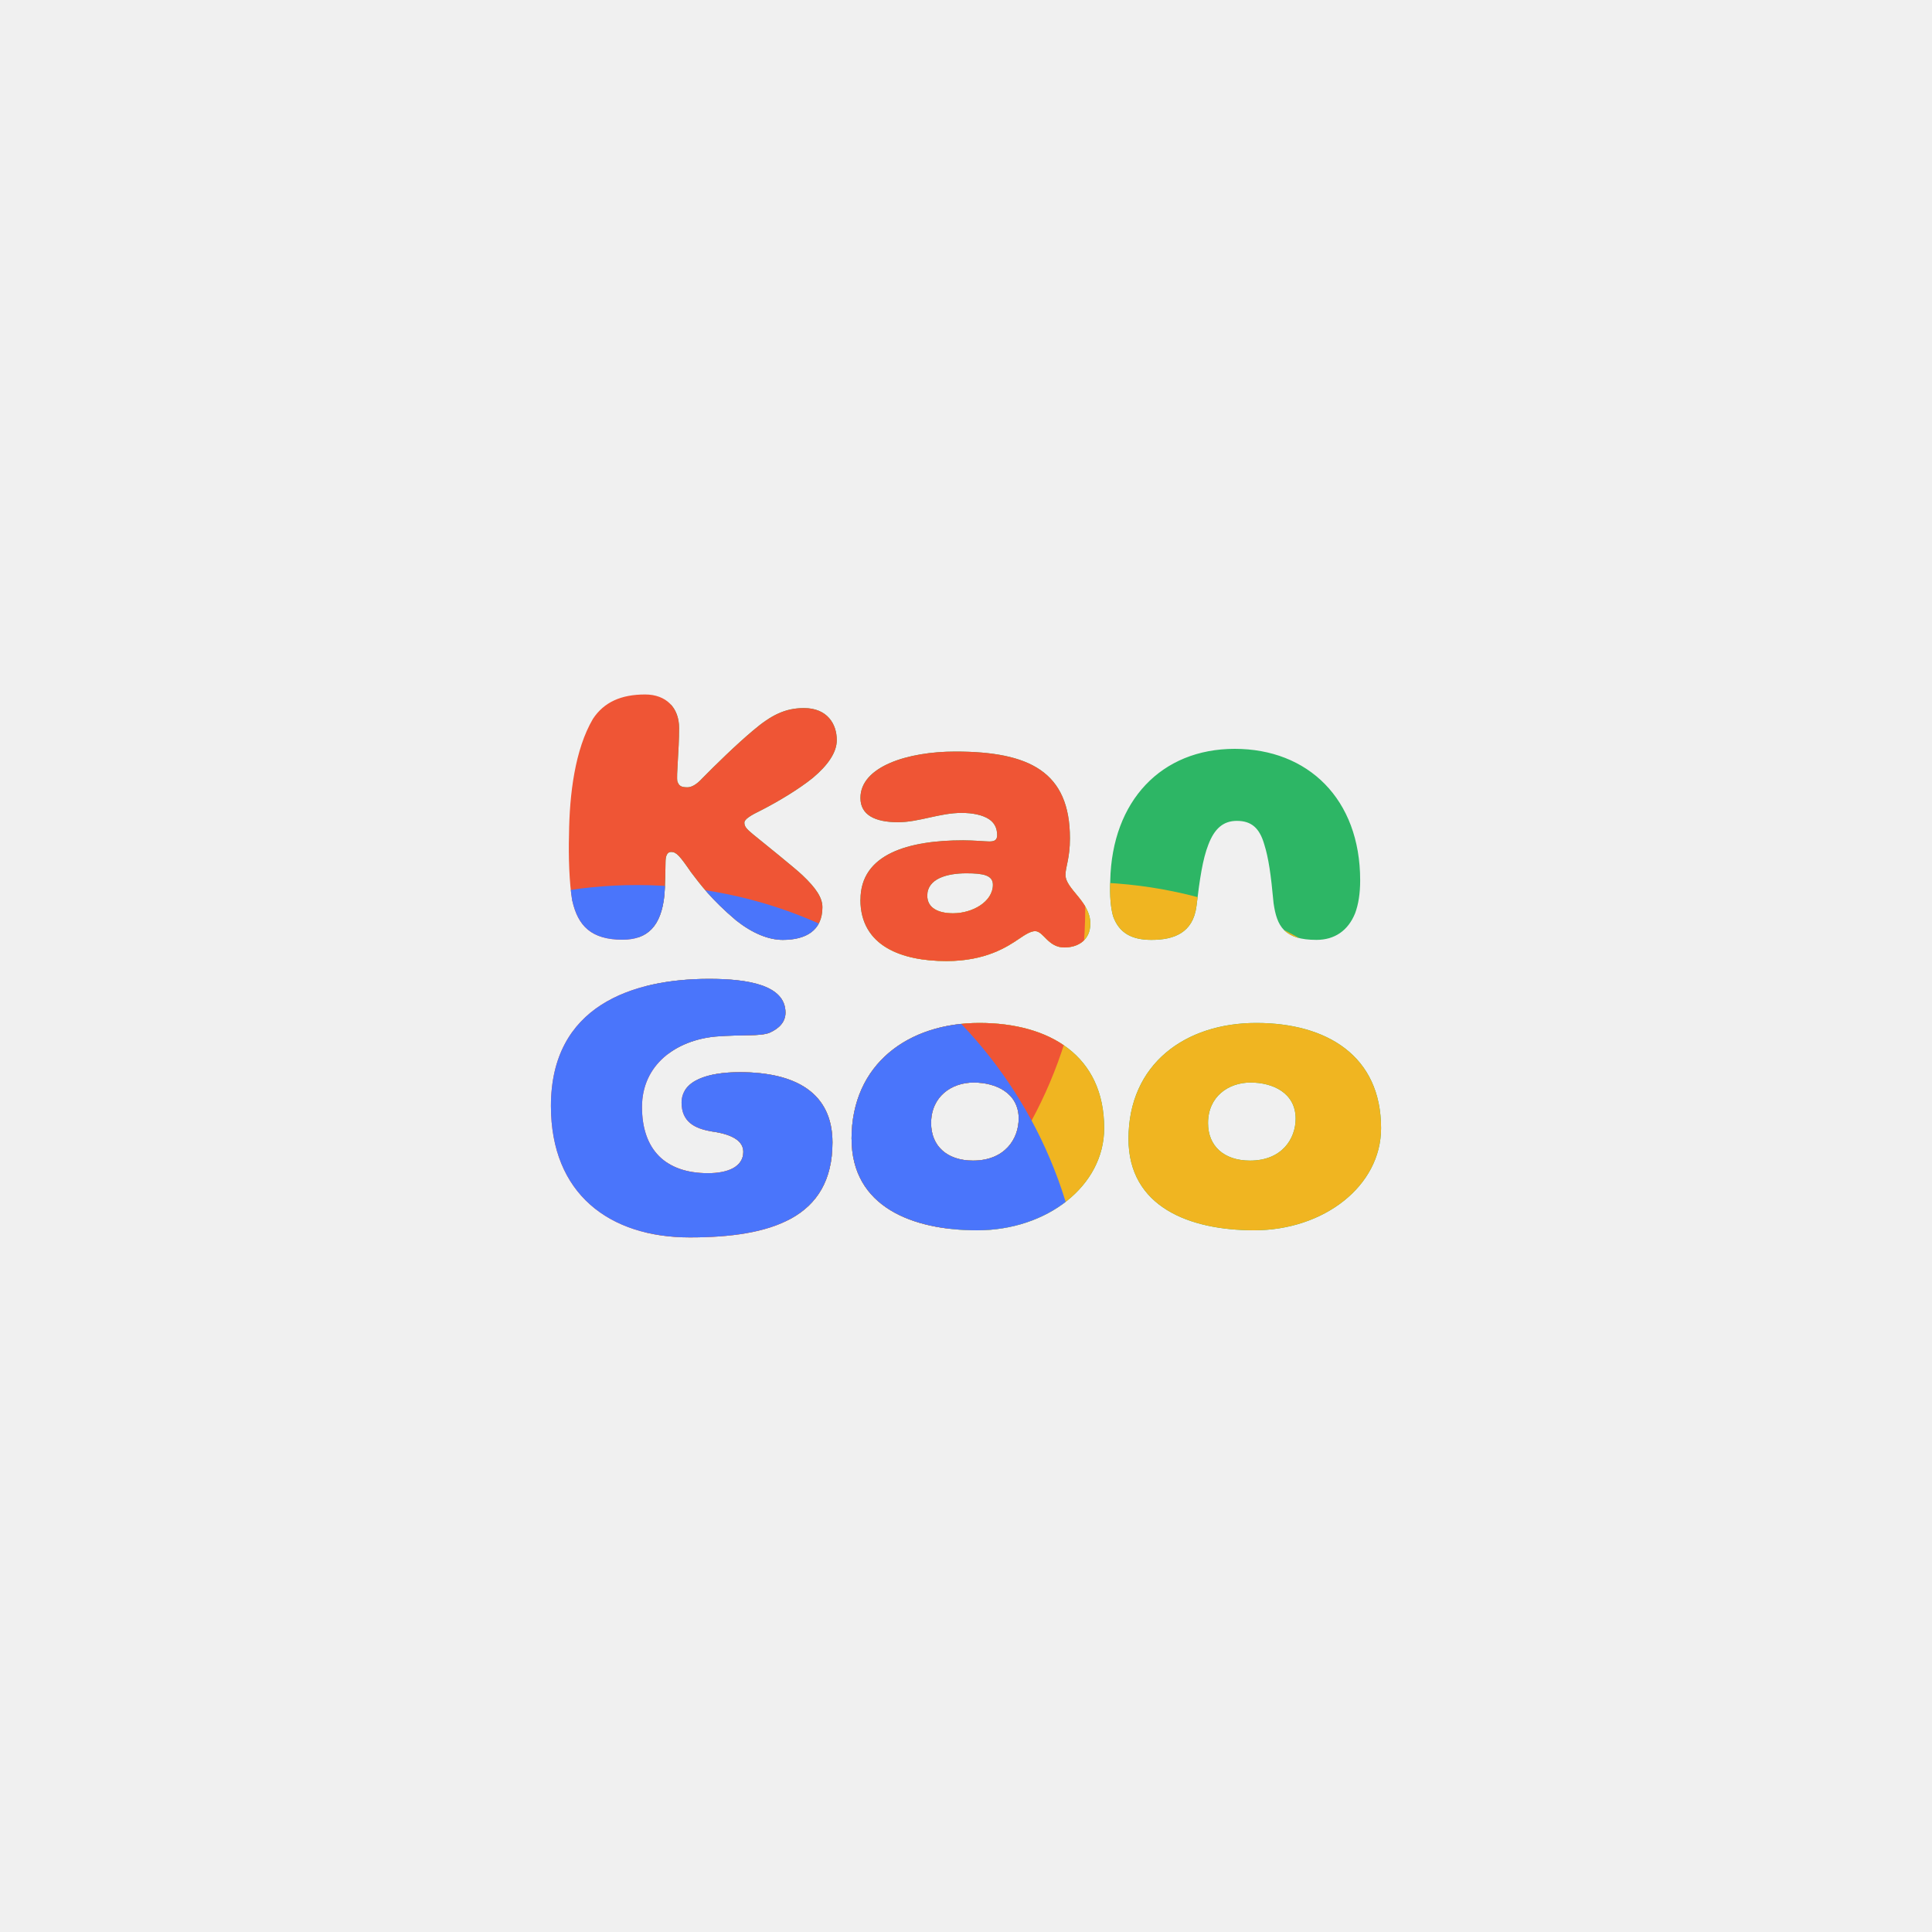
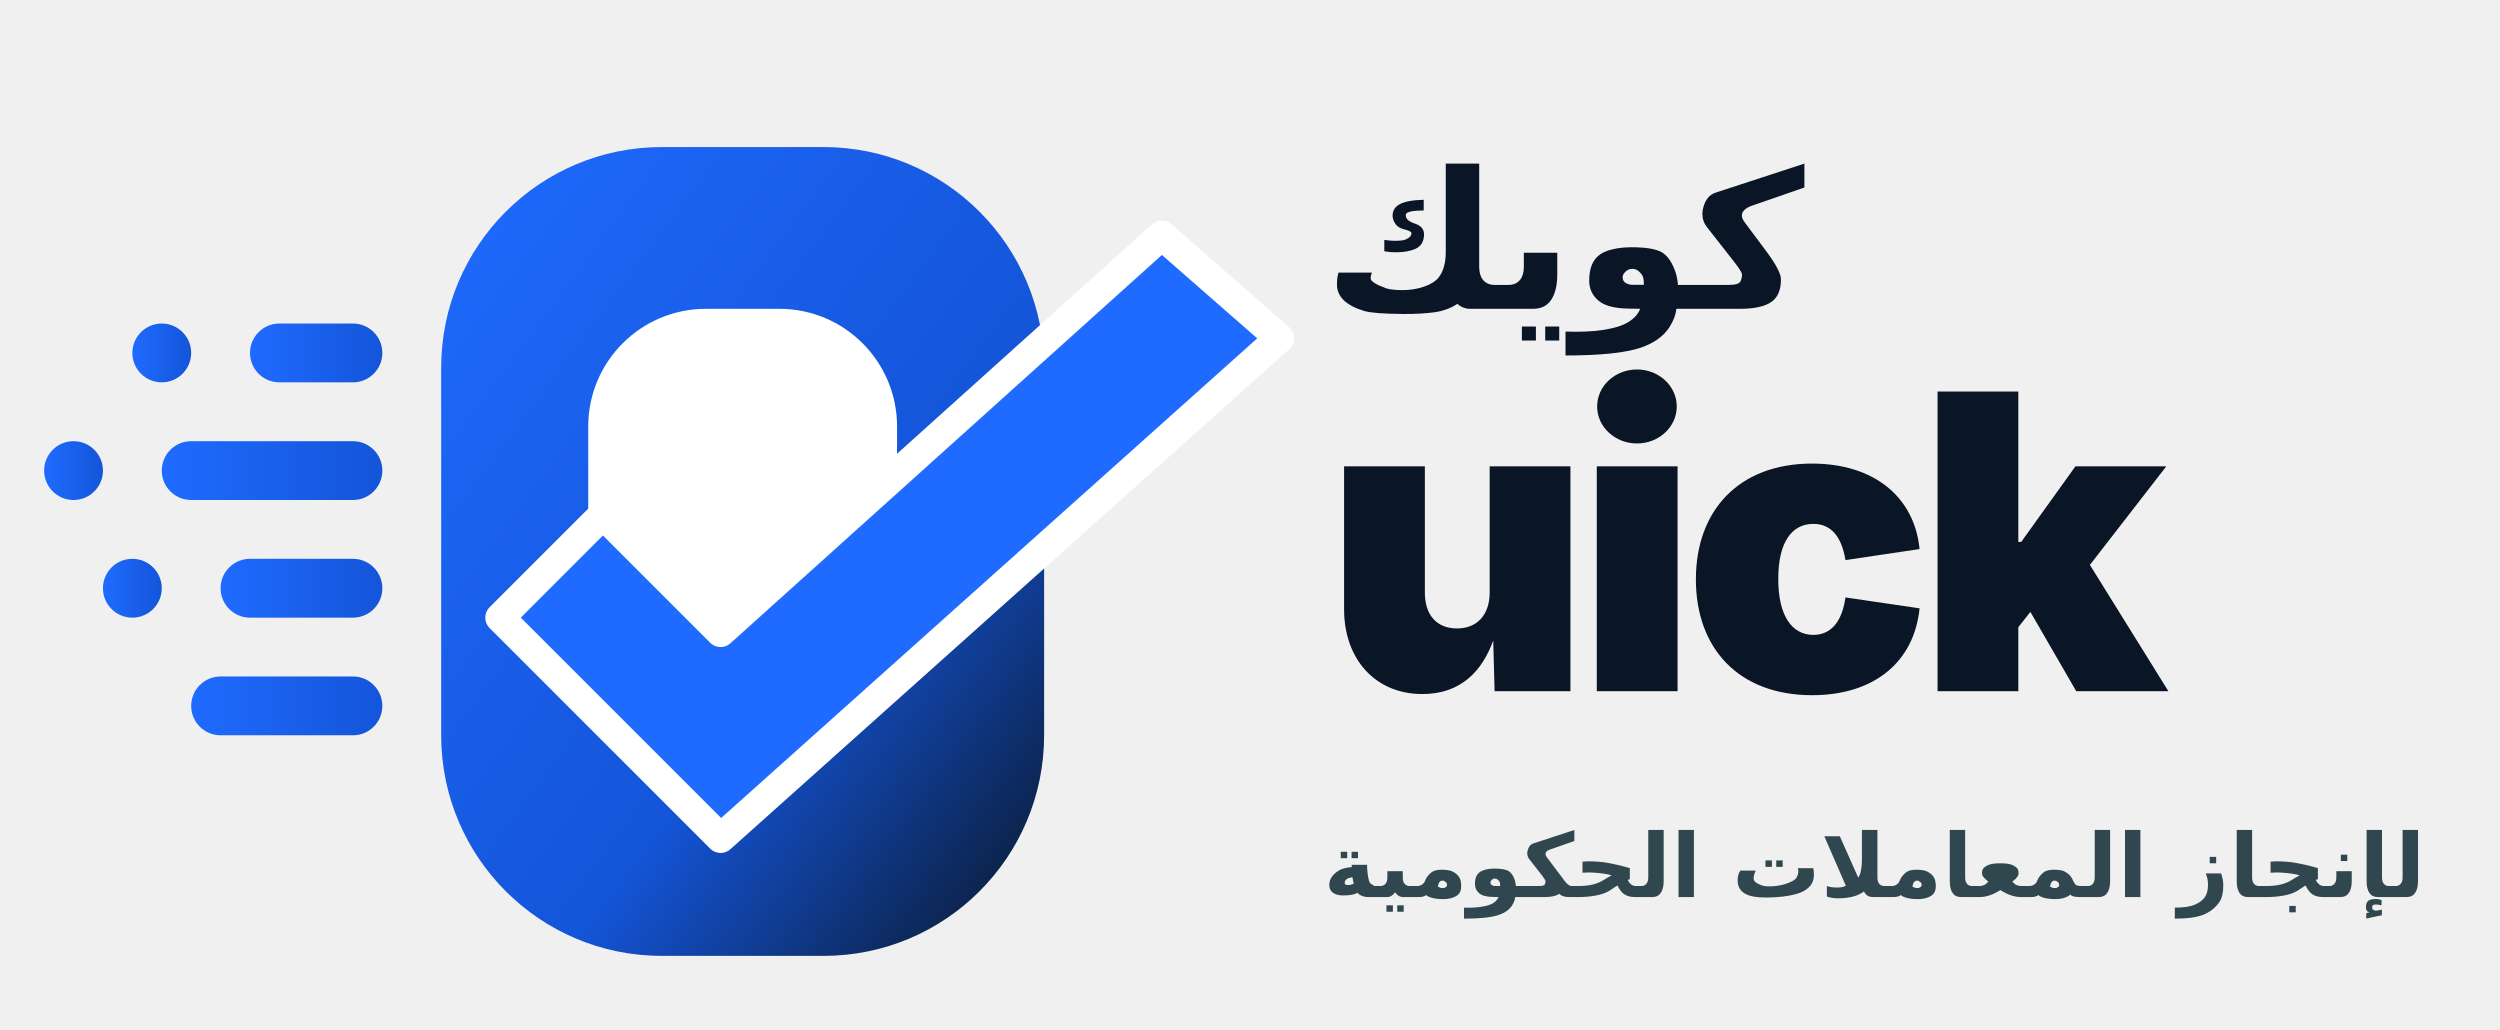
- <svg xmlns="http://www.w3.org/2000/svg" data-name="Layer 1" viewBox="0 0 500 500">
+ <svg xmlns="http://www.w3.org/2000/svg" viewBox="0 0 340 140" width="340" height="140">
  <defs>
-     <clipPath id="a">
-       <path d="M148.11 233.2c-.8-4.72-1.01-11.66-.85-17.14.1-10.55 1.55-22.11 6.18-30 2.87-4.37 7.34-6.33 13.52-6.33 5.43 0 8.79 3.42 8.79 8.69 0 5.98-.75 12.36-.45 13.77.4 1.16.91 1.56 2.62 1.56 1 0 2.31-.65 3.87-2.36 3.32-3.37 8.64-8.59 13.07-12.31 4.72-4.02 8.34-5.83 13.21-5.83 6.03 0 8.49 4.12 8.49 8.29 0 3.12-2.21 6.43-6.23 9.8-3.62 2.91-8.74 5.98-13.01 8.19-3.22 1.56-4.67 2.51-4.67 3.37 0 .9.4 1.51 2.16 2.96 2.91 2.36 10.9 8.79 12.81 10.6 3.62 3.42 5.22 5.88 5.22 8.34 0 6.08-4.37 8.44-10.25 8.44-3.67 0-7.79-1.66-12.06-5.02-6.48-5.48-9.34-9.4-11.71-12.51-2.87-4.17-3.77-5.23-5.13-5.23-1.05 0-1.45 1.06-1.45 2.66 0 1.21-.1 6.63-.3 8.64-.85 7.89-4.32 11.41-10.85 11.41-8.09 0-11.51-3.62-12.96-10Zm74.58-.35c0-11.91 12.56-15.38 26.58-15.38 2.61 0 5.93.3 6.78.3 1.51 0 2.01-.5 2.01-1.66 0-1.91-.8-3.22-2.06-4.07-1.61-1.1-4.22-1.66-7.14-1.66-5.68 0-11.06 2.41-16.43 2.41-6.13 0-9.75-1.96-9.75-6.28 0-8.14 12.26-12.01 24.57-12.01 19.15 0 29.65 5.23 29.65 22.46 0 5.18-1.15 7.39-1.15 9.45 0 3.72 6.43 6.88 6.43 12.61 0 4.27-3.17 6.18-6.74 6.18-4.22 0-5.37-4.22-7.54-4.22-1.05 0-2.31.7-4.07 1.91-3.17 2.16-8.74 5.83-18.9 5.83-11.46 0-22.26-3.82-22.26-15.88Zm34.27-3.87c0-2.46-2.46-2.97-6.88-2.97-5.03 0-10.1 1.41-10.1 5.78 0 3.22 2.87 4.57 6.68 4.57 4.98 0 10.3-2.96 10.3-7.39Zm31.12 8.19c-.65-2.26-.9-5.28-.75-9.25.45-20.7 13.27-34.12 32.21-34.12s32.47 12.96 32.47 34.02c0 3.42-.45 6.23-1.31 8.54-1.81 4.47-5.28 6.88-10 6.88-8.34 0-10.25-3.52-11.1-9.5-.7-7.59-1.31-11.71-2.41-15.22-1.21-4.17-3.27-6.08-7.09-6.08-3.57 0-5.83 2.06-7.39 6.18-1.46 3.72-2.21 8.79-3.07 15.93-.9 6.89-5.83 8.69-11.66 8.69-5.07 0-8.34-1.76-9.9-6.08Zm-145.5 49.07c0-25.93 21.06-32.91 40.95-32.91 9.8 0 19.75 1.51 19.75 8.74 0 2.36-1.56 4.07-4.17 5.23-2.67.95-6.79.4-13.87.95-10.3.96-19.09 7.29-19.09 18.24s5.98 17.13 17.08 17.13c4.97 0 9.14-1.56 9.14-5.53 0-2.71-2.66-4.52-8.19-5.28-4.57-.75-7.79-2.61-7.79-7.44 0-5.78 6.84-7.89 15.08-7.89 14.47 0 23.97 5.38 23.97 18.19 0 19.65-16.08 24.57-36.93 24.57s-35.93-11.31-35.93-34.02Zm77.8 8.5c0-19.45 14.78-30 33.06-30s32.32 8.54 32.32 27.23c0 14.98-14.83 26.43-32.86 26.43-16.68 0-32.51-6.03-32.51-23.67Zm43.26-5.23c0-6.68-5.93-9.35-11.66-9.35s-11.01 3.62-11.01 10.5c0 5.93 4.12 9.7 10.85 9.7 8.29 0 11.81-5.68 11.81-10.85Zm28.41 5.23c0-19.45 14.77-30 33.06-30s32.31 8.54 32.31 27.23c0 14.98-14.82 26.43-32.86 26.43-16.68 0-32.51-6.03-32.51-23.67Zm43.26-5.23c0-6.68-5.93-9.35-11.66-9.35s-11.01 3.62-11.01 10.5c0 5.93 4.12 9.7 10.86 9.7 8.29 0 11.81-5.68 11.81-10.85Z" style="stroke-width:0;fill:none" />
-     </clipPath>
+     <linearGradient id="qGrad" x1="0%" y1="0%" x2="100%" y2="100%">
+       <stop offset="0%" stop-color="#1F6BFF" />
+       <stop offset="60%" stop-color="#1455D9" />
+       <stop offset="100%" stop-color="#0A1626" />
+     </linearGradient>
+     <linearGradient id="dotGrad" x1="0%" y1="0%" x2="100%" y2="0%">
+       <stop offset="0%" stop-color="#1F6BFF" />
+       <stop offset="100%" stop-color="#1455D9" />
+     </linearGradient>
  </defs>
-   <g style="clip-path:url(#a)">
-     <circle cx="280.12" cy="228.32" r="116.03" style="fill:#2db665;stroke-width:0" />
-     <circle cx="280.12" cy="344.34" r="116.03" style="fill:#f0b521;stroke-width:0" />
-     <circle cx="164.83" cy="234.92" r="116.03" style="fill:#ef5535;stroke-width:0" />
-     <circle cx="164.83" cy="345.08" r="116.03" style="fill:#4a75fb;stroke-width:0" />
-   </g>
+   <rect x="18" y="44" width="8" height="8" rx="4" fill="url(#dotGrad)" />
+   <rect x="34" y="44" width="18" height="8" rx="4" fill="url(#dotGrad)" />
+   <rect x="6" y="60" width="8" height="8" rx="4" fill="url(#dotGrad)" />
+   <rect x="22" y="60" width="30" height="8" rx="4" fill="url(#dotGrad)" />
+   <rect x="14" y="76" width="8" height="8" rx="4" fill="url(#dotGrad)" />
+   <rect x="30" y="76" width="22" height="8" rx="4" fill="url(#dotGrad)" />
+   <rect x="26" y="92" width="26" height="8" rx="4" fill="url(#dotGrad)" />
+   <rect x="60" y="20" width="82" height="110" rx="30" fill="url(#qGrad)" />
+   <rect x="80" y="42" width="42" height="60" rx="16" fill="#FFFFFF" />
+   <path d="M 68 84 L 98 114 L 174 46 L 158 32 L 98 86 L 82 70 Z" fill="#1F6BFF" stroke="#FFFFFF" stroke-width="4" stroke-linejoin="round" stroke-linecap="round" />
+   <text x="180" y="42" font-family="'Cairo', sans-serif" font-weight="800" font-size="26" fill="#0A1626">كويك</text>
+   <text x="180" y="94" font-family="'Cairo', 'Inter', sans-serif" font-weight="900" font-size="56" letter-spacing="-2" fill="#0A1626">uick</text>
+   <text x="180" y="122" font-family="'Cairo', sans-serif" font-weight="700" font-size="12" fill="#0F2933" opacity="0.85">لإنجاز المعاملات الحكومية</text>
</svg>
